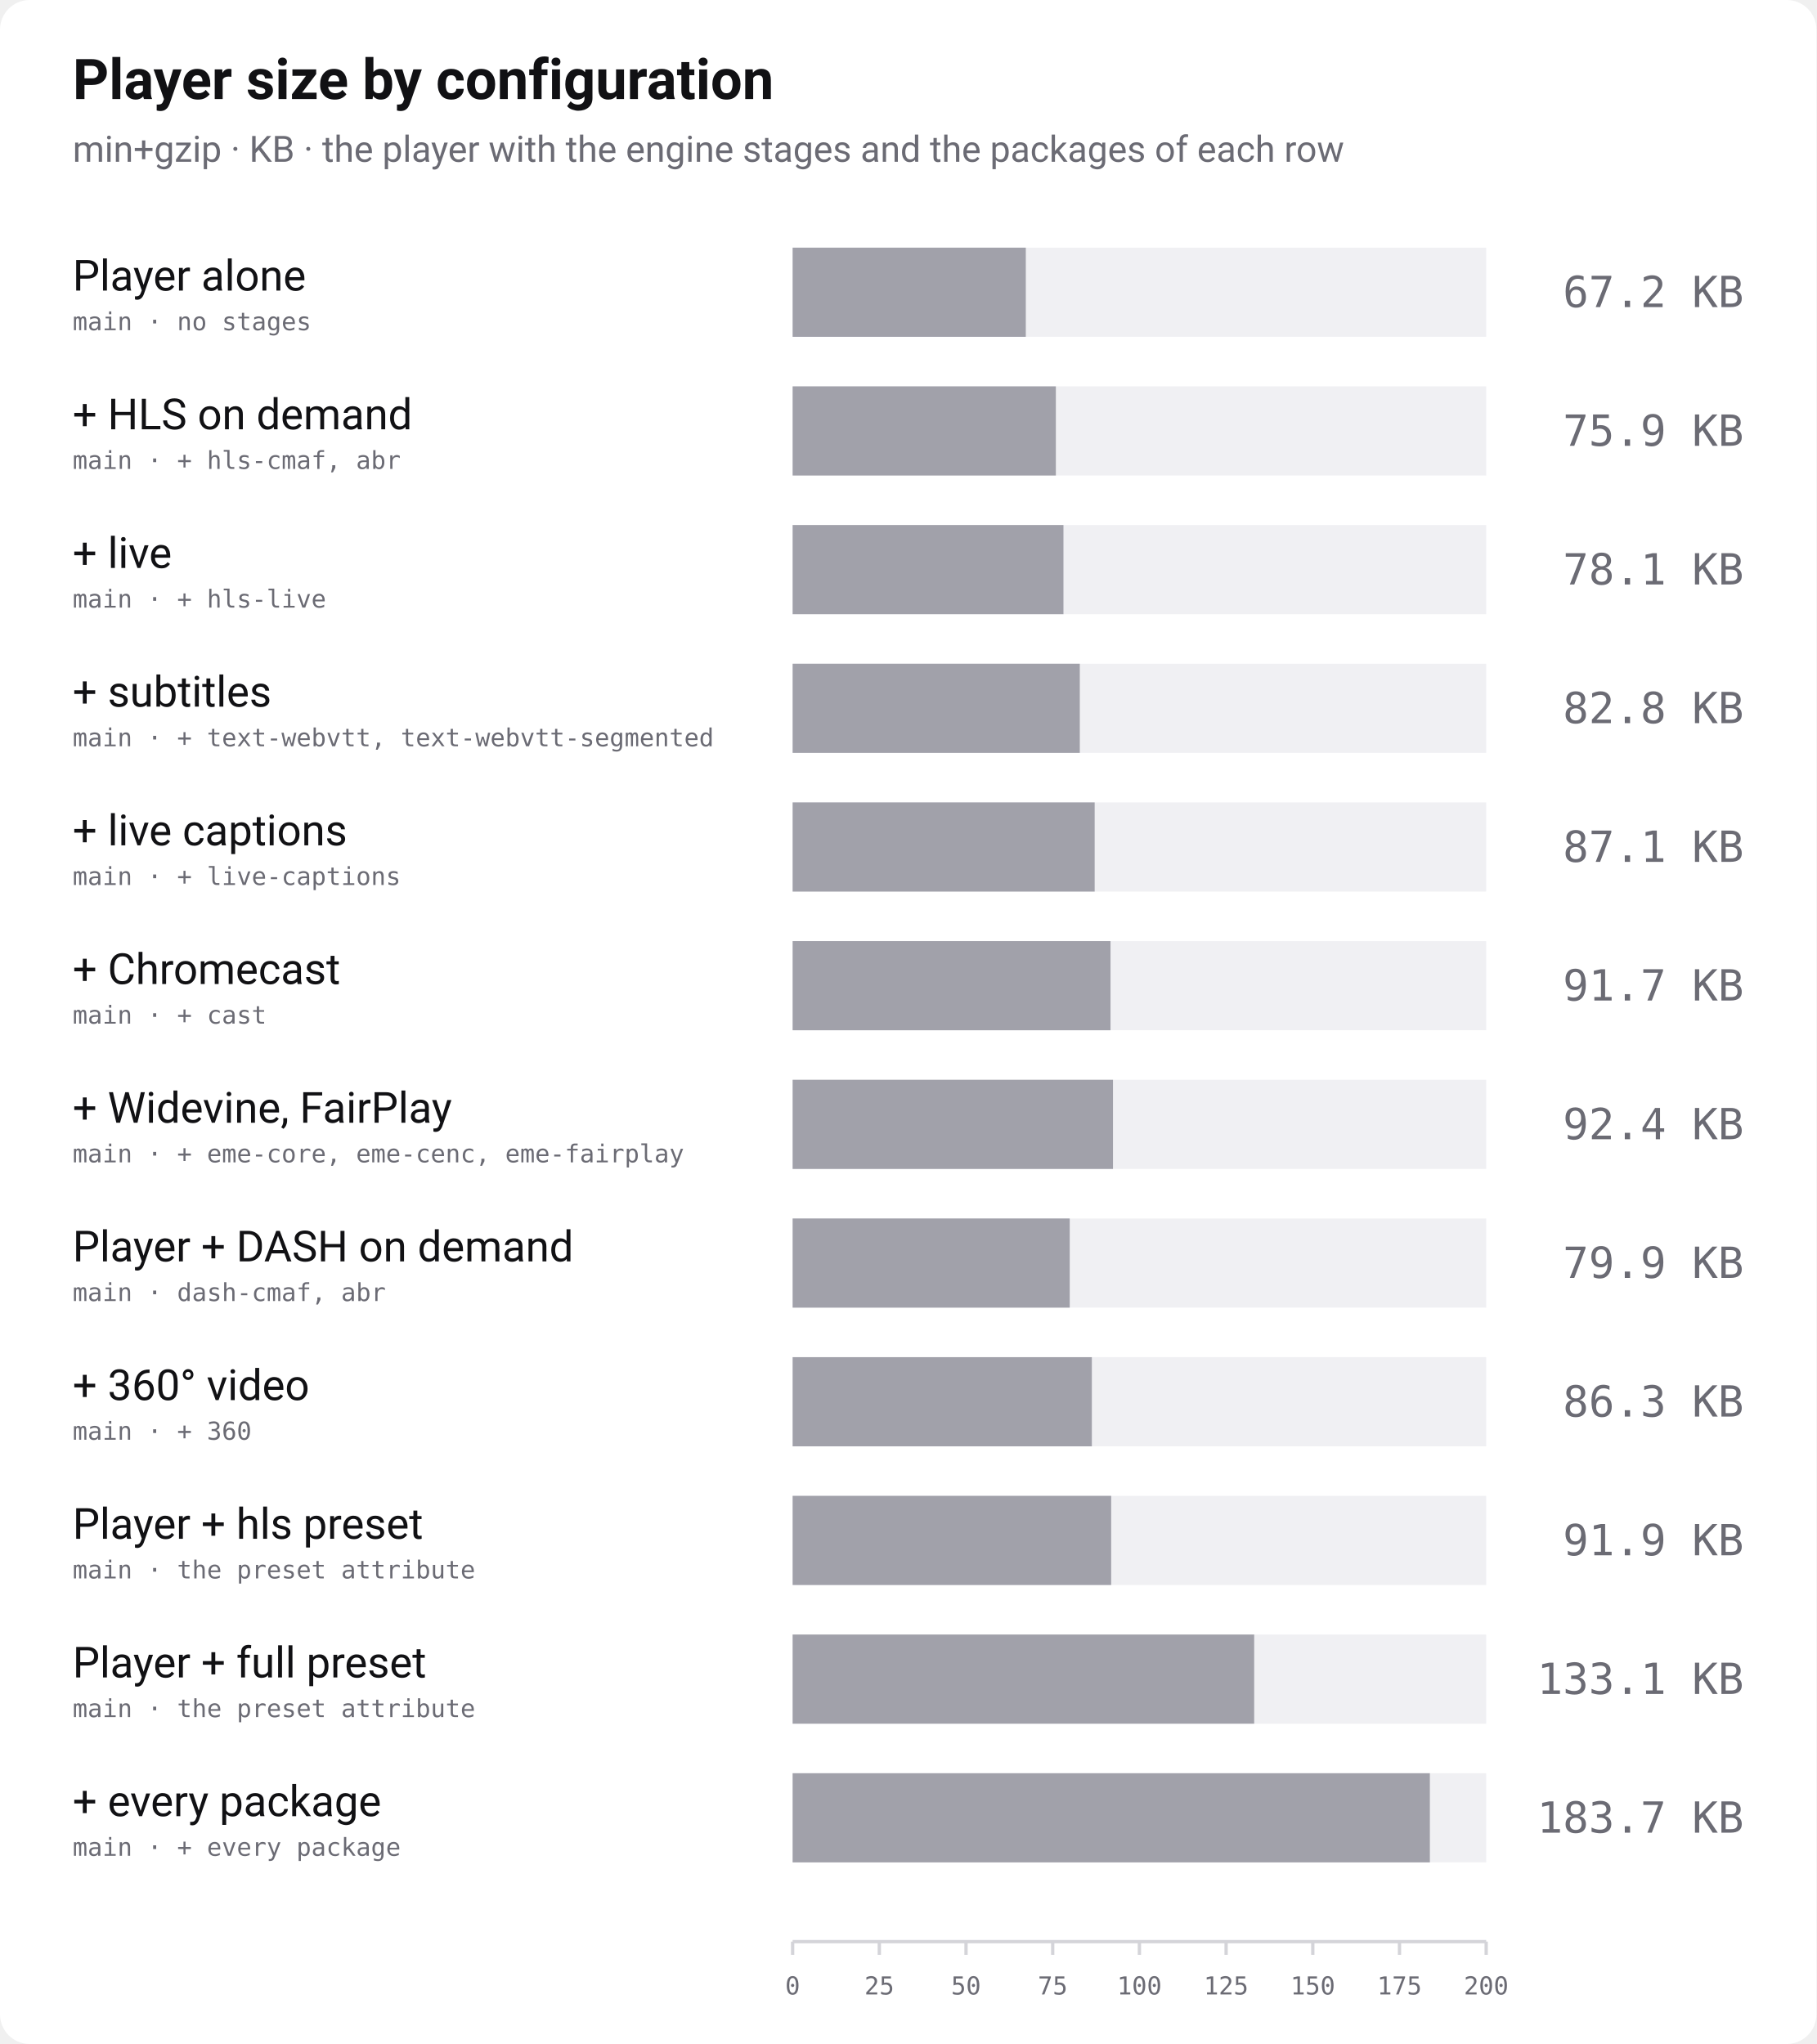
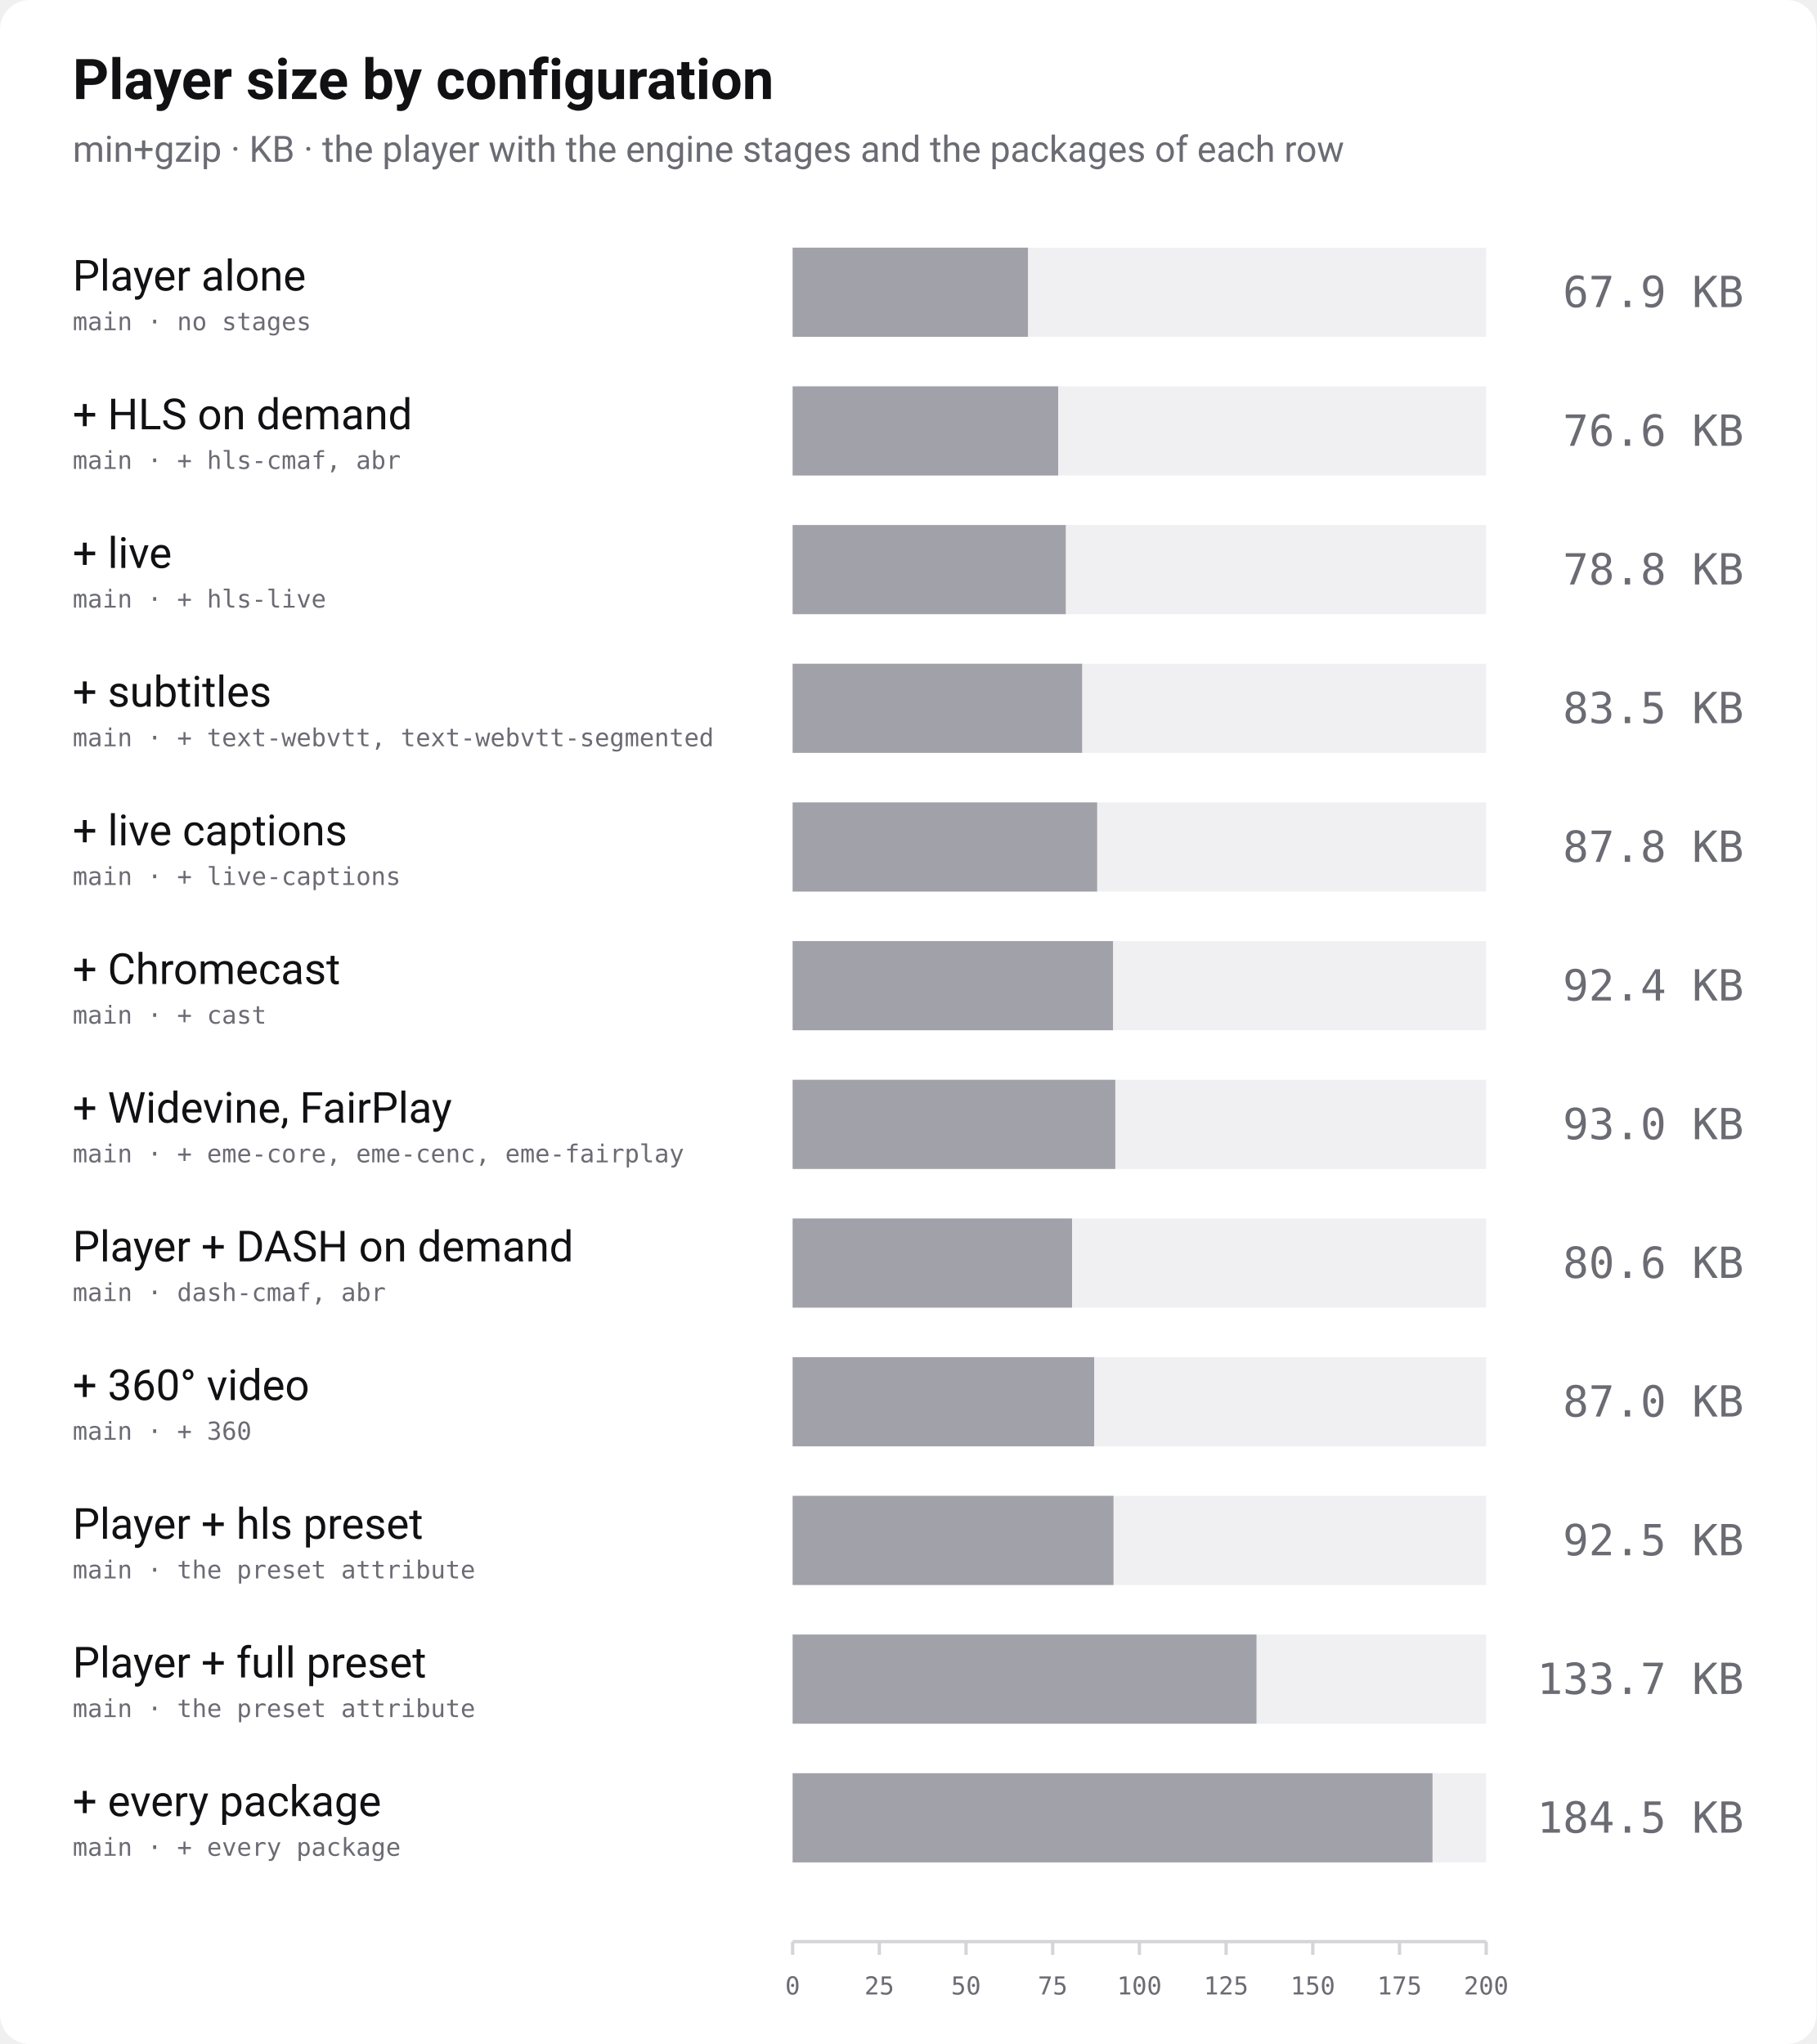
<svg xmlns="http://www.w3.org/2000/svg" width="1100" height="1238" viewBox="0 0 1100 1238" role="img" aria-label="Bundle size of the Mattebox player by the engine stages and packages it is configured with, min+gzip">
  <rect width="1100" height="1238" rx="18" fill="#ffffff" />
  <text x="44" y="60" font-family="-apple-system, 'Segoe UI', Roboto, Helvetica, Arial, sans-serif" font-size="34" font-weight="700" fill="#111114">Player size by configuration</text>
  <text x="44" y="98" font-family="-apple-system, 'Segoe UI', Roboto, Helvetica, Arial, sans-serif" font-size="22" fill="#6b6b74">min+gzip · KB · the player with the engine stages and the packages of each row</text>
  <text x="44" y="176" font-family="-apple-system, 'Segoe UI', Roboto, Helvetica, Arial, sans-serif" font-size="26" font-weight="400" fill="#111114">Player alone</text>
  <text x="44" y="200" font-family="ui-monospace, 'SF Mono', Menlo, Consolas, monospace" font-size="15" fill="#6b6b74">main · no stages</text>
  <rect x="480" y="150" width="420" height="54" fill="#f0f0f3" />
-   <rect x="480" y="150" width="141.2" height="54" fill="#a1a1aa" />
-   <text x="1056" y="186" text-anchor="end" font-family="ui-monospace, 'SF Mono', Menlo, Consolas, monospace" font-size="26" font-weight="400" fill="#6b6b74">67.2 KB</text>
+   <rect x="480" y="150" width="142.5" height="54" fill="#a1a1aa" />
+   <text x="1056" y="186" text-anchor="end" font-family="ui-monospace, 'SF Mono', Menlo, Consolas, monospace" font-size="26" font-weight="400" fill="#6b6b74">67.9 KB</text>
  <text x="44" y="260" font-family="-apple-system, 'Segoe UI', Roboto, Helvetica, Arial, sans-serif" font-size="26" font-weight="400" fill="#111114">+ HLS on demand</text>
  <text x="44" y="284" font-family="ui-monospace, 'SF Mono', Menlo, Consolas, monospace" font-size="15" fill="#6b6b74">main · + hls-cmaf, abr</text>
  <rect x="480" y="234" width="420" height="54" fill="#f0f0f3" />
-   <rect x="480" y="234" width="159.4" height="54" fill="#a1a1aa" />
-   <text x="1056" y="270" text-anchor="end" font-family="ui-monospace, 'SF Mono', Menlo, Consolas, monospace" font-size="26" font-weight="400" fill="#6b6b74">75.9 KB</text>
+   <rect x="480" y="234" width="160.8" height="54" fill="#a1a1aa" />
+   <text x="1056" y="270" text-anchor="end" font-family="ui-monospace, 'SF Mono', Menlo, Consolas, monospace" font-size="26" font-weight="400" fill="#6b6b74">76.6 KB</text>
  <text x="44" y="344" font-family="-apple-system, 'Segoe UI', Roboto, Helvetica, Arial, sans-serif" font-size="26" font-weight="400" fill="#111114">+ live</text>
  <text x="44" y="368" font-family="ui-monospace, 'SF Mono', Menlo, Consolas, monospace" font-size="15" fill="#6b6b74">main · + hls-live</text>
  <rect x="480" y="318" width="420" height="54" fill="#f0f0f3" />
-   <rect x="480" y="318" width="164.0" height="54" fill="#a1a1aa" />
-   <text x="1056" y="354" text-anchor="end" font-family="ui-monospace, 'SF Mono', Menlo, Consolas, monospace" font-size="26" font-weight="400" fill="#6b6b74">78.1 KB</text>
+   <rect x="480" y="318" width="165.4" height="54" fill="#a1a1aa" />
+   <text x="1056" y="354" text-anchor="end" font-family="ui-monospace, 'SF Mono', Menlo, Consolas, monospace" font-size="26" font-weight="400" fill="#6b6b74">78.8 KB</text>
  <text x="44" y="428" font-family="-apple-system, 'Segoe UI', Roboto, Helvetica, Arial, sans-serif" font-size="26" font-weight="400" fill="#111114">+ subtitles</text>
  <text x="44" y="452" font-family="ui-monospace, 'SF Mono', Menlo, Consolas, monospace" font-size="15" fill="#6b6b74">main · + text-webvtt, text-webvtt-segmented</text>
  <rect x="480" y="402" width="420" height="54" fill="#f0f0f3" />
-   <rect x="480" y="402" width="173.9" height="54" fill="#a1a1aa" />
-   <text x="1056" y="438" text-anchor="end" font-family="ui-monospace, 'SF Mono', Menlo, Consolas, monospace" font-size="26" font-weight="400" fill="#6b6b74">82.8 KB</text>
+   <rect x="480" y="402" width="175.3" height="54" fill="#a1a1aa" />
+   <text x="1056" y="438" text-anchor="end" font-family="ui-monospace, 'SF Mono', Menlo, Consolas, monospace" font-size="26" font-weight="400" fill="#6b6b74">83.5 KB</text>
  <text x="44" y="512" font-family="-apple-system, 'Segoe UI', Roboto, Helvetica, Arial, sans-serif" font-size="26" font-weight="400" fill="#111114">+ live captions</text>
  <text x="44" y="536" font-family="ui-monospace, 'SF Mono', Menlo, Consolas, monospace" font-size="15" fill="#6b6b74">main · + live-captions</text>
  <rect x="480" y="486" width="420" height="54" fill="#f0f0f3" />
-   <rect x="480" y="486" width="182.9" height="54" fill="#a1a1aa" />
-   <text x="1056" y="522" text-anchor="end" font-family="ui-monospace, 'SF Mono', Menlo, Consolas, monospace" font-size="26" font-weight="400" fill="#6b6b74">87.1 KB</text>
+   <rect x="480" y="486" width="184.4" height="54" fill="#a1a1aa" />
+   <text x="1056" y="522" text-anchor="end" font-family="ui-monospace, 'SF Mono', Menlo, Consolas, monospace" font-size="26" font-weight="400" fill="#6b6b74">87.8 KB</text>
  <text x="44" y="596" font-family="-apple-system, 'Segoe UI', Roboto, Helvetica, Arial, sans-serif" font-size="26" font-weight="400" fill="#111114">+ Chromecast</text>
  <text x="44" y="620" font-family="ui-monospace, 'SF Mono', Menlo, Consolas, monospace" font-size="15" fill="#6b6b74">main · + cast</text>
  <rect x="480" y="570" width="420" height="54" fill="#f0f0f3" />
-   <rect x="480" y="570" width="192.5" height="54" fill="#a1a1aa" />
-   <text x="1056" y="606" text-anchor="end" font-family="ui-monospace, 'SF Mono', Menlo, Consolas, monospace" font-size="26" font-weight="400" fill="#6b6b74">91.7 KB</text>
+   <rect x="480" y="570" width="194.0" height="54" fill="#a1a1aa" />
+   <text x="1056" y="606" text-anchor="end" font-family="ui-monospace, 'SF Mono', Menlo, Consolas, monospace" font-size="26" font-weight="400" fill="#6b6b74">92.4 KB</text>
  <text x="44" y="680" font-family="-apple-system, 'Segoe UI', Roboto, Helvetica, Arial, sans-serif" font-size="26" font-weight="400" fill="#111114">+ Widevine, FairPlay</text>
  <text x="44" y="704" font-family="ui-monospace, 'SF Mono', Menlo, Consolas, monospace" font-size="15" fill="#6b6b74">main · + eme-core, eme-cenc, eme-fairplay</text>
  <rect x="480" y="654" width="420" height="54" fill="#f0f0f3" />
-   <rect x="480" y="654" width="194.0" height="54" fill="#a1a1aa" />
-   <text x="1056" y="690" text-anchor="end" font-family="ui-monospace, 'SF Mono', Menlo, Consolas, monospace" font-size="26" font-weight="400" fill="#6b6b74">92.4 KB</text>
+   <rect x="480" y="654" width="195.4" height="54" fill="#a1a1aa" />
+   <text x="1056" y="690" text-anchor="end" font-family="ui-monospace, 'SF Mono', Menlo, Consolas, monospace" font-size="26" font-weight="400" fill="#6b6b74">93.0 KB</text>
  <text x="44" y="764" font-family="-apple-system, 'Segoe UI', Roboto, Helvetica, Arial, sans-serif" font-size="26" font-weight="400" fill="#111114">Player + DASH on demand</text>
  <text x="44" y="788" font-family="ui-monospace, 'SF Mono', Menlo, Consolas, monospace" font-size="15" fill="#6b6b74">main · dash-cmaf, abr</text>
  <rect x="480" y="738" width="420" height="54" fill="#f0f0f3" />
-   <rect x="480" y="738" width="167.8" height="54" fill="#a1a1aa" />
-   <text x="1056" y="774" text-anchor="end" font-family="ui-monospace, 'SF Mono', Menlo, Consolas, monospace" font-size="26" font-weight="400" fill="#6b6b74">79.9 KB</text>
+   <rect x="480" y="738" width="169.2" height="54" fill="#a1a1aa" />
+   <text x="1056" y="774" text-anchor="end" font-family="ui-monospace, 'SF Mono', Menlo, Consolas, monospace" font-size="26" font-weight="400" fill="#6b6b74">80.6 KB</text>
  <text x="44" y="848" font-family="-apple-system, 'Segoe UI', Roboto, Helvetica, Arial, sans-serif" font-size="26" font-weight="400" fill="#111114">+ 360° video</text>
  <text x="44" y="872" font-family="ui-monospace, 'SF Mono', Menlo, Consolas, monospace" font-size="15" fill="#6b6b74">main · + 360</text>
  <rect x="480" y="822" width="420" height="54" fill="#f0f0f3" />
-   <rect x="480" y="822" width="181.2" height="54" fill="#a1a1aa" />
-   <text x="1056" y="858" text-anchor="end" font-family="ui-monospace, 'SF Mono', Menlo, Consolas, monospace" font-size="26" font-weight="400" fill="#6b6b74">86.3 KB</text>
+   <rect x="480" y="822" width="182.6" height="54" fill="#a1a1aa" />
+   <text x="1056" y="858" text-anchor="end" font-family="ui-monospace, 'SF Mono', Menlo, Consolas, monospace" font-size="26" font-weight="400" fill="#6b6b74">87.0 KB</text>
  <text x="44" y="932" font-family="-apple-system, 'Segoe UI', Roboto, Helvetica, Arial, sans-serif" font-size="26" font-weight="400" fill="#111114">Player + hls preset</text>
  <text x="44" y="956" font-family="ui-monospace, 'SF Mono', Menlo, Consolas, monospace" font-size="15" fill="#6b6b74">main · the preset attribute</text>
  <rect x="480" y="906" width="420" height="54" fill="#f0f0f3" />
-   <rect x="480" y="906" width="192.9" height="54" fill="#a1a1aa" />
-   <text x="1056" y="942" text-anchor="end" font-family="ui-monospace, 'SF Mono', Menlo, Consolas, monospace" font-size="26" font-weight="400" fill="#6b6b74">91.9 KB</text>
+   <rect x="480" y="906" width="194.3" height="54" fill="#a1a1aa" />
+   <text x="1056" y="942" text-anchor="end" font-family="ui-monospace, 'SF Mono', Menlo, Consolas, monospace" font-size="26" font-weight="400" fill="#6b6b74">92.5 KB</text>
  <text x="44" y="1016" font-family="-apple-system, 'Segoe UI', Roboto, Helvetica, Arial, sans-serif" font-size="26" font-weight="400" fill="#111114">Player + full preset</text>
  <text x="44" y="1040" font-family="ui-monospace, 'SF Mono', Menlo, Consolas, monospace" font-size="15" fill="#6b6b74">main · the preset attribute</text>
  <rect x="480" y="990" width="420" height="54" fill="#f0f0f3" />
-   <rect x="480" y="990" width="279.5" height="54" fill="#a1a1aa" />
-   <text x="1056" y="1026" text-anchor="end" font-family="ui-monospace, 'SF Mono', Menlo, Consolas, monospace" font-size="26" font-weight="400" fill="#6b6b74">133.1 KB</text>
+   <rect x="480" y="990" width="280.9" height="54" fill="#a1a1aa" />
+   <text x="1056" y="1026" text-anchor="end" font-family="ui-monospace, 'SF Mono', Menlo, Consolas, monospace" font-size="26" font-weight="400" fill="#6b6b74">133.7 KB</text>
  <text x="44" y="1100" font-family="-apple-system, 'Segoe UI', Roboto, Helvetica, Arial, sans-serif" font-size="26" font-weight="400" fill="#111114">+ every package</text>
  <text x="44" y="1124" font-family="ui-monospace, 'SF Mono', Menlo, Consolas, monospace" font-size="15" fill="#6b6b74">main · + every package</text>
  <rect x="480" y="1074" width="420" height="54" fill="#f0f0f3" />
-   <rect x="480" y="1074" width="385.9" height="54" fill="#a1a1aa" />
-   <text x="1056" y="1110" text-anchor="end" font-family="ui-monospace, 'SF Mono', Menlo, Consolas, monospace" font-size="26" font-weight="400" fill="#6b6b74">183.7 KB</text>
+   <rect x="480" y="1074" width="387.5" height="54" fill="#a1a1aa" />
+   <text x="1056" y="1110" text-anchor="end" font-family="ui-monospace, 'SF Mono', Menlo, Consolas, monospace" font-size="26" font-weight="400" fill="#6b6b74">184.5 KB</text>
  <line x1="480" y1="1176" x2="900" y2="1176" stroke="#d4d4d9" stroke-width="2" />
  <line x1="480.0" y1="1176" x2="480.0" y2="1184" stroke="#d4d4d9" stroke-width="2" />
  <text x="480.0" y="1208" text-anchor="middle" font-family="ui-monospace, 'SF Mono', Menlo, Consolas, monospace" font-size="15" fill="#6b6b74">0</text>
  <line x1="532.5" y1="1176" x2="532.5" y2="1184" stroke="#d4d4d9" stroke-width="2" />
  <text x="532.5" y="1208" text-anchor="middle" font-family="ui-monospace, 'SF Mono', Menlo, Consolas, monospace" font-size="15" fill="#6b6b74">25</text>
  <line x1="585.0" y1="1176" x2="585.0" y2="1184" stroke="#d4d4d9" stroke-width="2" />
  <text x="585.0" y="1208" text-anchor="middle" font-family="ui-monospace, 'SF Mono', Menlo, Consolas, monospace" font-size="15" fill="#6b6b74">50</text>
  <line x1="637.5" y1="1176" x2="637.5" y2="1184" stroke="#d4d4d9" stroke-width="2" />
  <text x="637.5" y="1208" text-anchor="middle" font-family="ui-monospace, 'SF Mono', Menlo, Consolas, monospace" font-size="15" fill="#6b6b74">75</text>
  <line x1="690.0" y1="1176" x2="690.0" y2="1184" stroke="#d4d4d9" stroke-width="2" />
  <text x="690.0" y="1208" text-anchor="middle" font-family="ui-monospace, 'SF Mono', Menlo, Consolas, monospace" font-size="15" fill="#6b6b74">100</text>
  <line x1="742.5" y1="1176" x2="742.5" y2="1184" stroke="#d4d4d9" stroke-width="2" />
  <text x="742.5" y="1208" text-anchor="middle" font-family="ui-monospace, 'SF Mono', Menlo, Consolas, monospace" font-size="15" fill="#6b6b74">125</text>
  <line x1="795.0" y1="1176" x2="795.0" y2="1184" stroke="#d4d4d9" stroke-width="2" />
  <text x="795.0" y="1208" text-anchor="middle" font-family="ui-monospace, 'SF Mono', Menlo, Consolas, monospace" font-size="15" fill="#6b6b74">150</text>
  <line x1="847.5" y1="1176" x2="847.5" y2="1184" stroke="#d4d4d9" stroke-width="2" />
  <text x="847.5" y="1208" text-anchor="middle" font-family="ui-monospace, 'SF Mono', Menlo, Consolas, monospace" font-size="15" fill="#6b6b74">175</text>
  <line x1="900.0" y1="1176" x2="900.0" y2="1184" stroke="#d4d4d9" stroke-width="2" />
  <text x="900.0" y="1208" text-anchor="middle" font-family="ui-monospace, 'SF Mono', Menlo, Consolas, monospace" font-size="15" fill="#6b6b74">200</text>
</svg>
